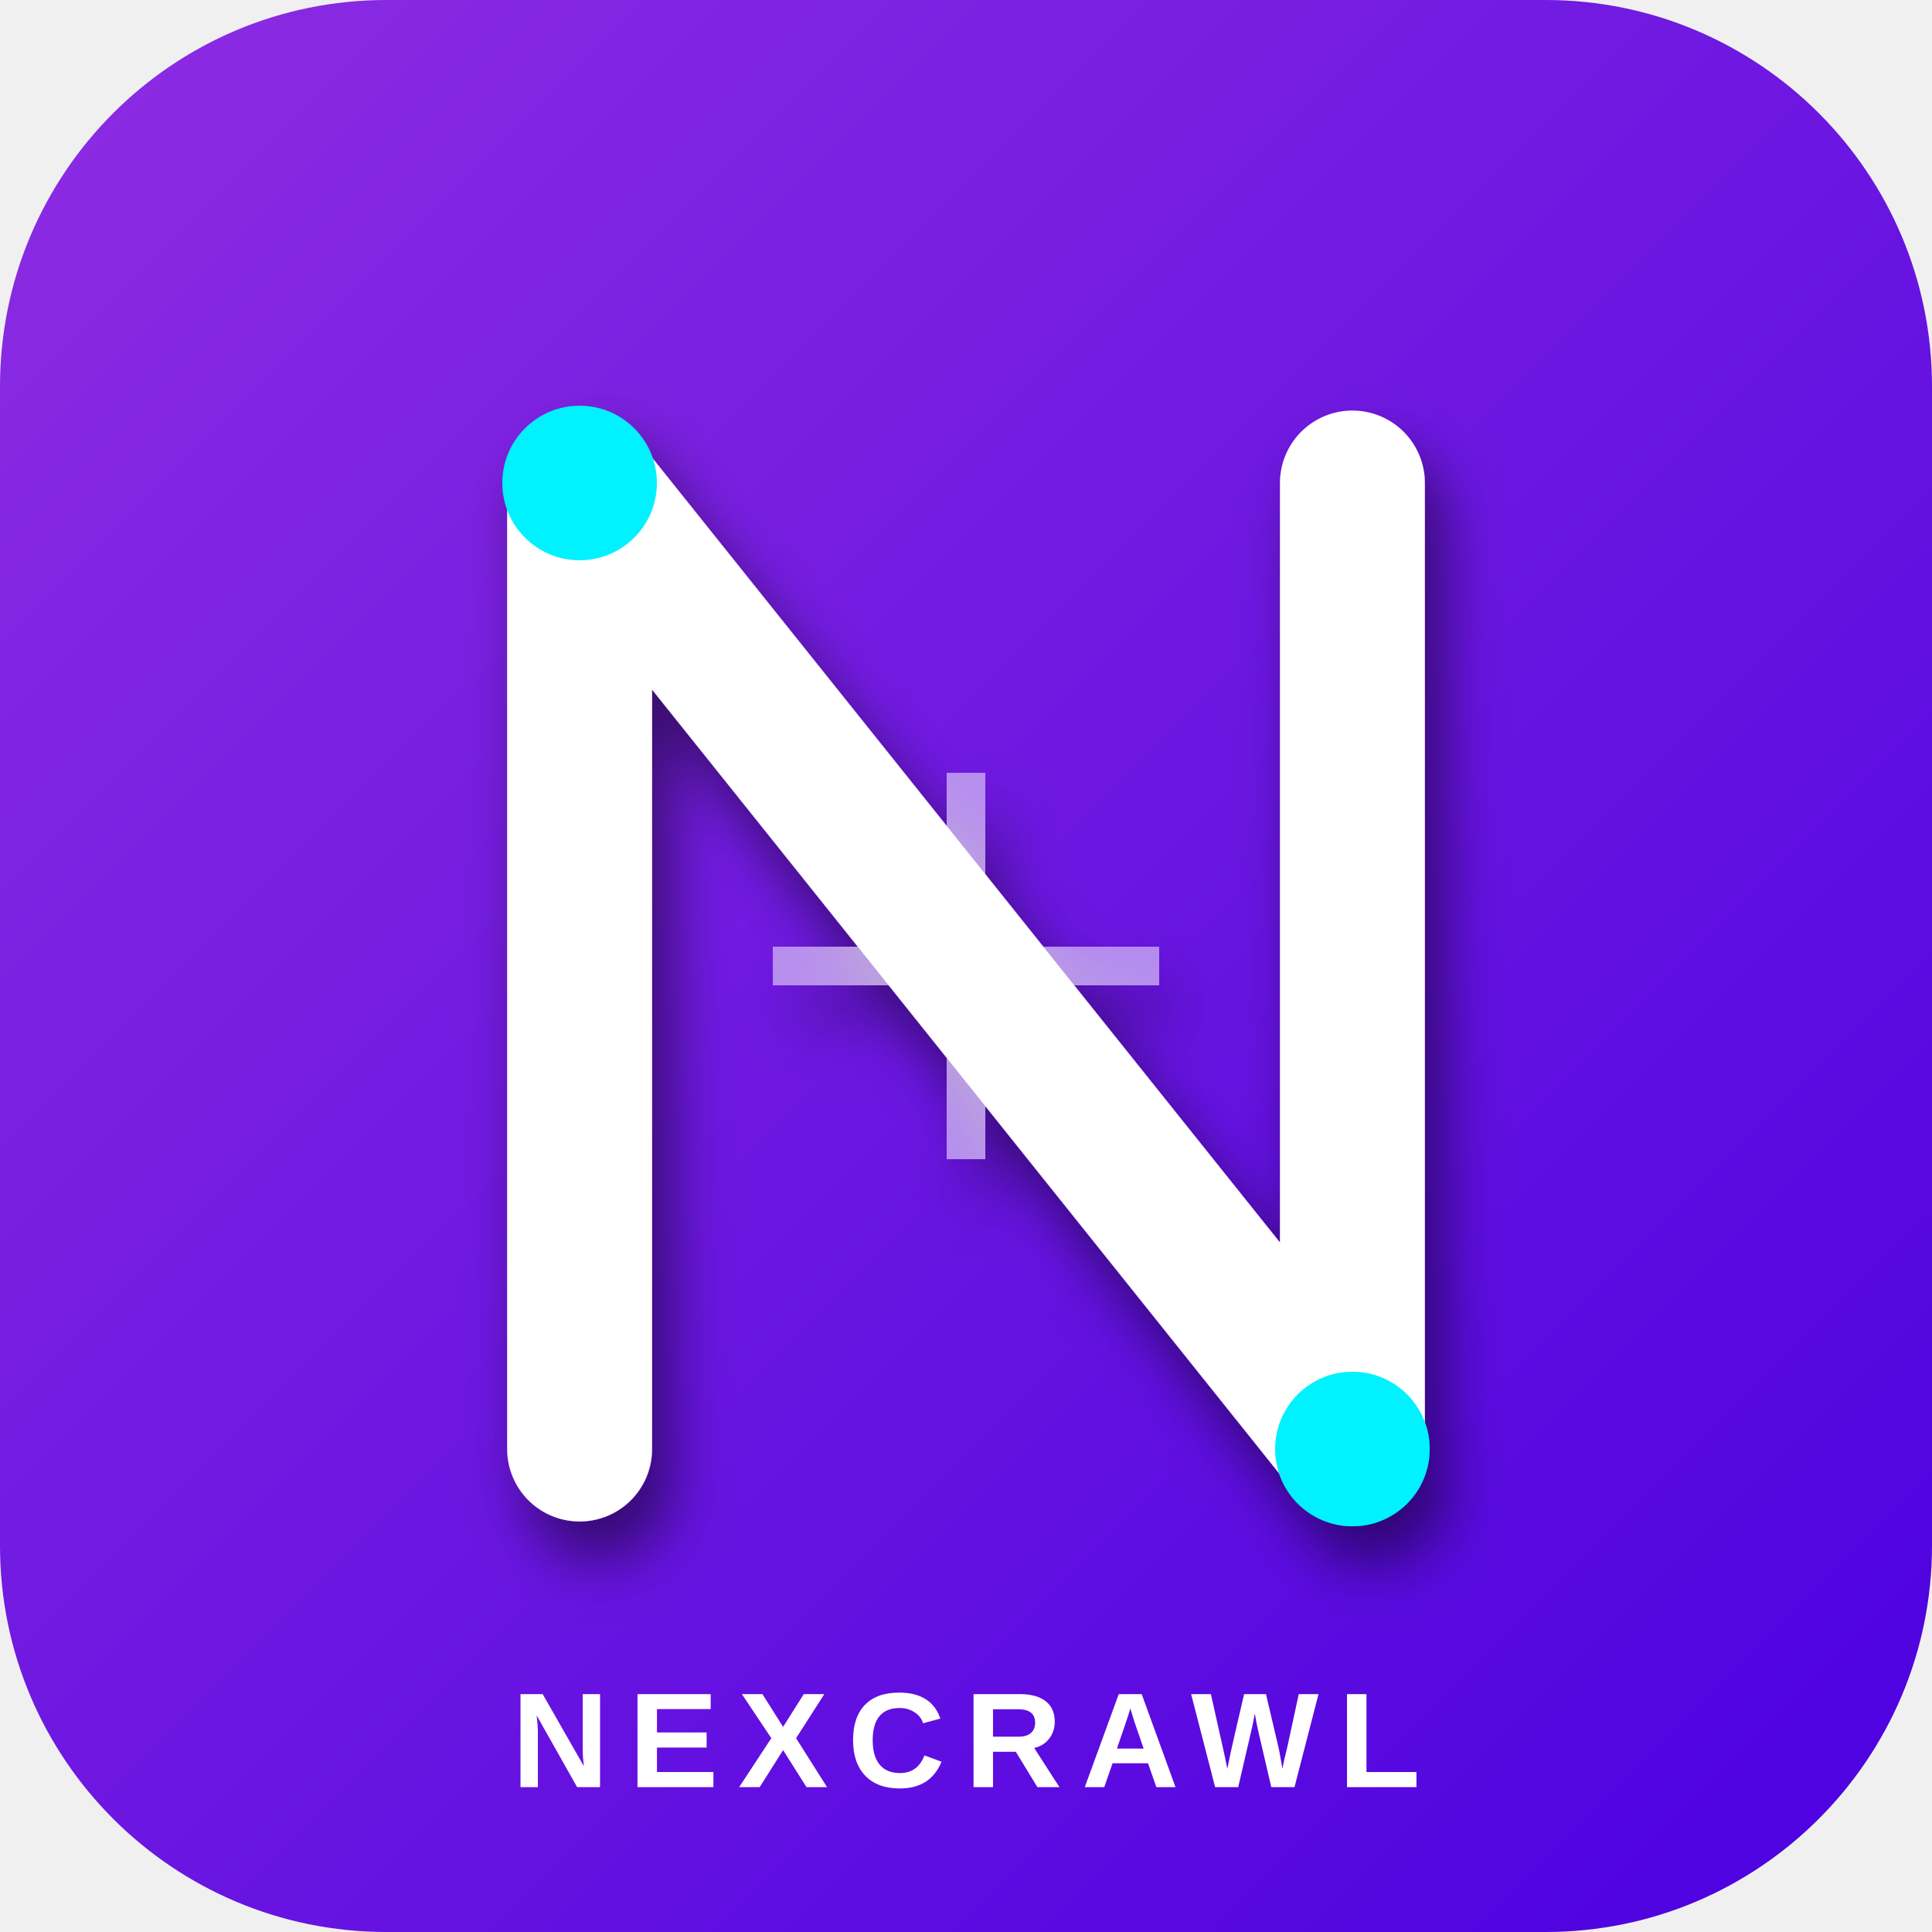
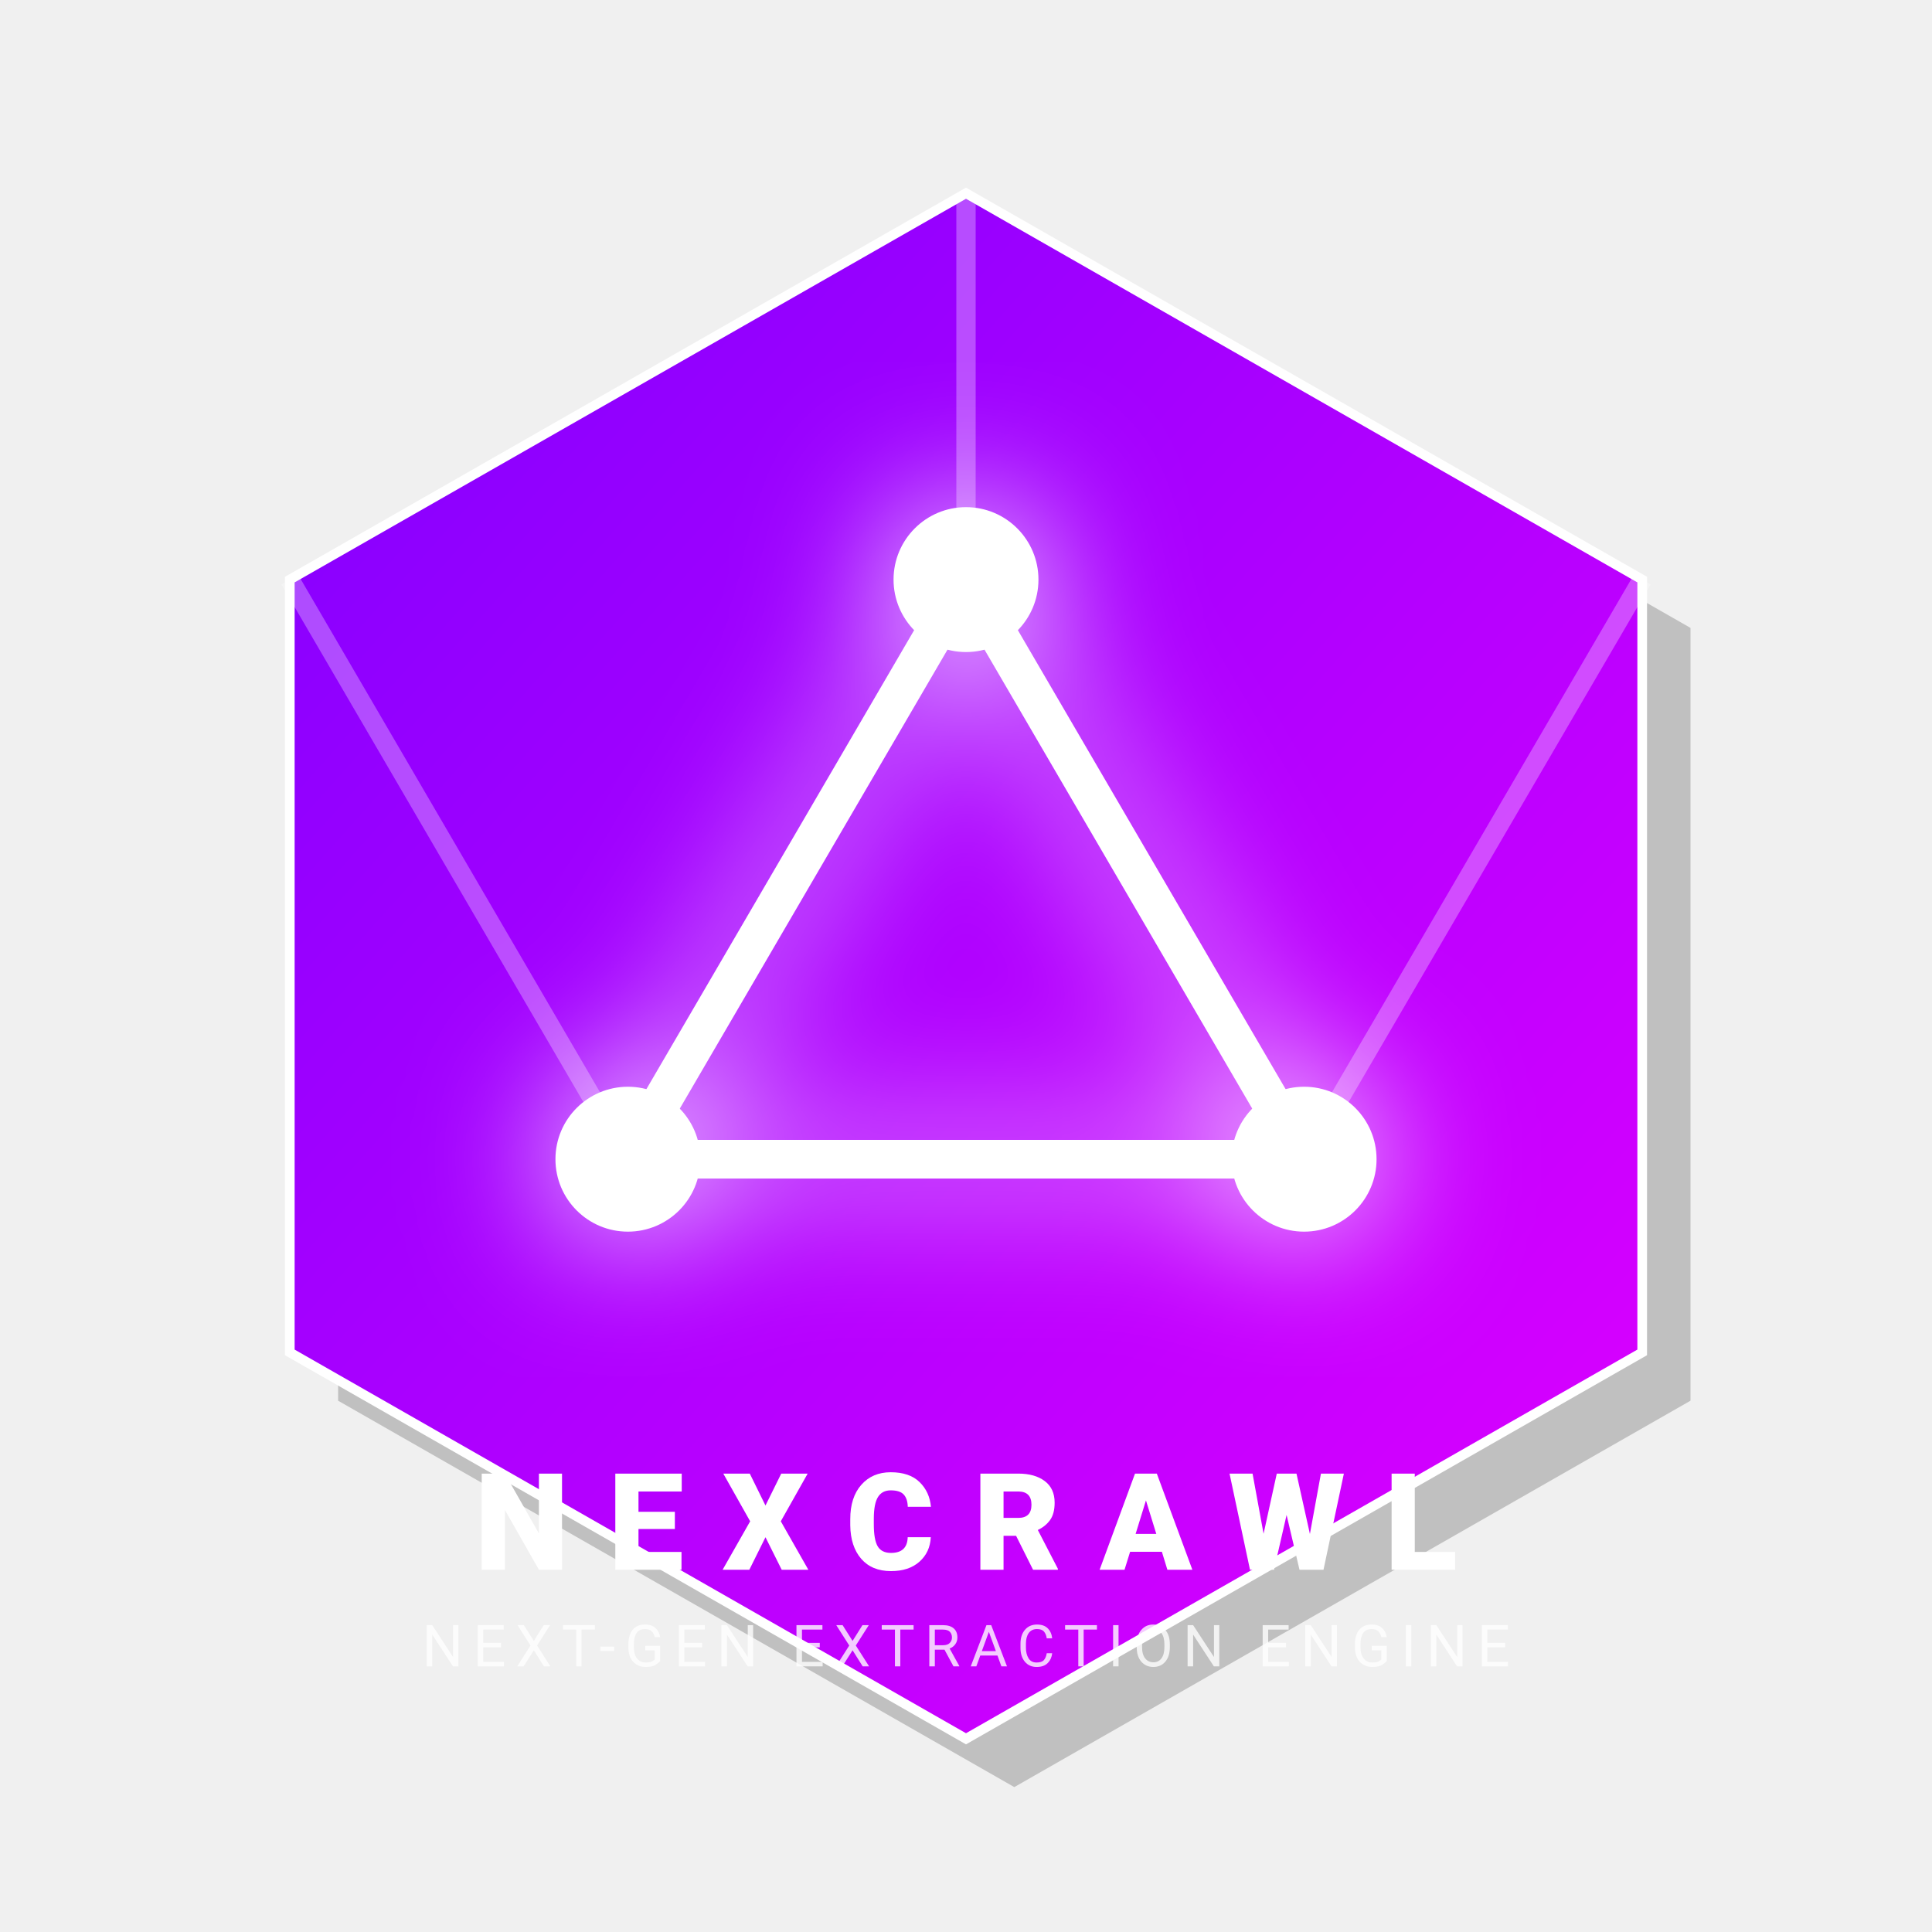
- <svg xmlns="http://www.w3.org/2000/svg" width="200" height="200" viewBox="0 0 200 200">
+ <svg xmlns="http://www.w3.org/2000/svg" width="400" height="400" viewBox="0 0 400 400">
  <defs>
-     <linearGradient id="grad1" x1="0%" y1="0%" x2="100%" y2="100%">
-       <stop offset="0%" style="stop-color:#8E2DE2;stop-opacity:1" />
-       <stop offset="100%" style="stop-color:#4A00E0;stop-opacity:1" />
+     <linearGradient id="mainGrad" x1="0%" y1="0%" x2="100%" y2="100%">
+       <stop offset="0%" style="stop-color:#7F00FF;stop-opacity:1" />
+       <stop offset="100%" style="stop-color:#E100FF;stop-opacity:1" />
    </linearGradient>
-     <filter id="shadow" x="-20%" y="-20%" width="140%" height="140%">
-       <feGaussianBlur in="SourceAlpha" stdDeviation="3" />
-       <feOffset dx="2" dy="4" result="offsetblur" />
-       <feComponentTransfer>
-         <feFuncA type="linear" slope="0.5" />
-       </feComponentTransfer>
-       <feMerge>
-         <feMergeNode />
-         <feMergeNode in="SourceGraphic" />
-       </feMerge>
+     <filter id="glow" x="-20%" y="-20%" width="140%" height="140%">
+       <feGaussianBlur stdDeviation="15" result="blur" />
+       <feComposite in="SourceGraphic" in2="blur" operator="over" />
    </filter>
  </defs>
-   <rect width="200" height="200" rx="40" fill="url(#grad1)" />
-   <g filter="url(#shadow)">
-     <path d="M60 150V50L140 150V50" stroke="white" stroke-width="15" fill="none" stroke-linecap="round" stroke-linejoin="round" />
-     <circle cx="60" cy="50" r="8" fill="#00f2fe" />
-     <circle cx="140" cy="150" r="8" fill="#00f2fe" />
-     <path d="M100 80L100 120M80 100L120 100" stroke="rgba(255,255,255,0.5)" stroke-width="4" />
+   <path d="M200 40 L340 120 L340 280 L200 360 L60 280 L60 120 Z" fill="rgba(0,0,0,0.2)" transform="translate(10,10)" />
+   <path d="M200 40 L340 120 L340 280 L200 360 L60 280 L60 120 Z" fill="url(#mainGrad)" stroke="white" stroke-width="2" />
+   <g filter="url(#glow)">
+     <circle cx="200" cy="120" r="15" fill="white" />
+     <circle cx="130" cy="240" r="15" fill="white" />
+     <circle cx="270" cy="240" r="15" fill="white" />
+     <path d="M200 120 L130 240 M200 120 L270 240 M130 240 L270 240" stroke="white" stroke-width="8" stroke-linecap="round" />
  </g>
-   <text x="100" y="185" font-family="Arial, Helvetica" font-size="14" fill="white" text-anchor="middle" font-weight="bold" letter-spacing="2">NEXCRAWL</text>
+   <path d="M200 40 V120 M340 120 L270 240 M60 120 L130 240" stroke="rgba(255,255,255,0.3)" stroke-width="4" />
+   <text x="200" y="325" font-family="'Segoe UI', Roboto, sans-serif" font-size="28" fill="white" text-anchor="middle" font-weight="900" letter-spacing="8">NEXCRAWL</text>
+   <text x="200" y="345" font-family="'Segoe UI', Roboto, sans-serif" font-size="12" fill="rgba(255,255,255,0.8)" text-anchor="middle" font-weight="400" letter-spacing="2">NEXT-GEN EXTRACTION ENGINE</text>
</svg>
